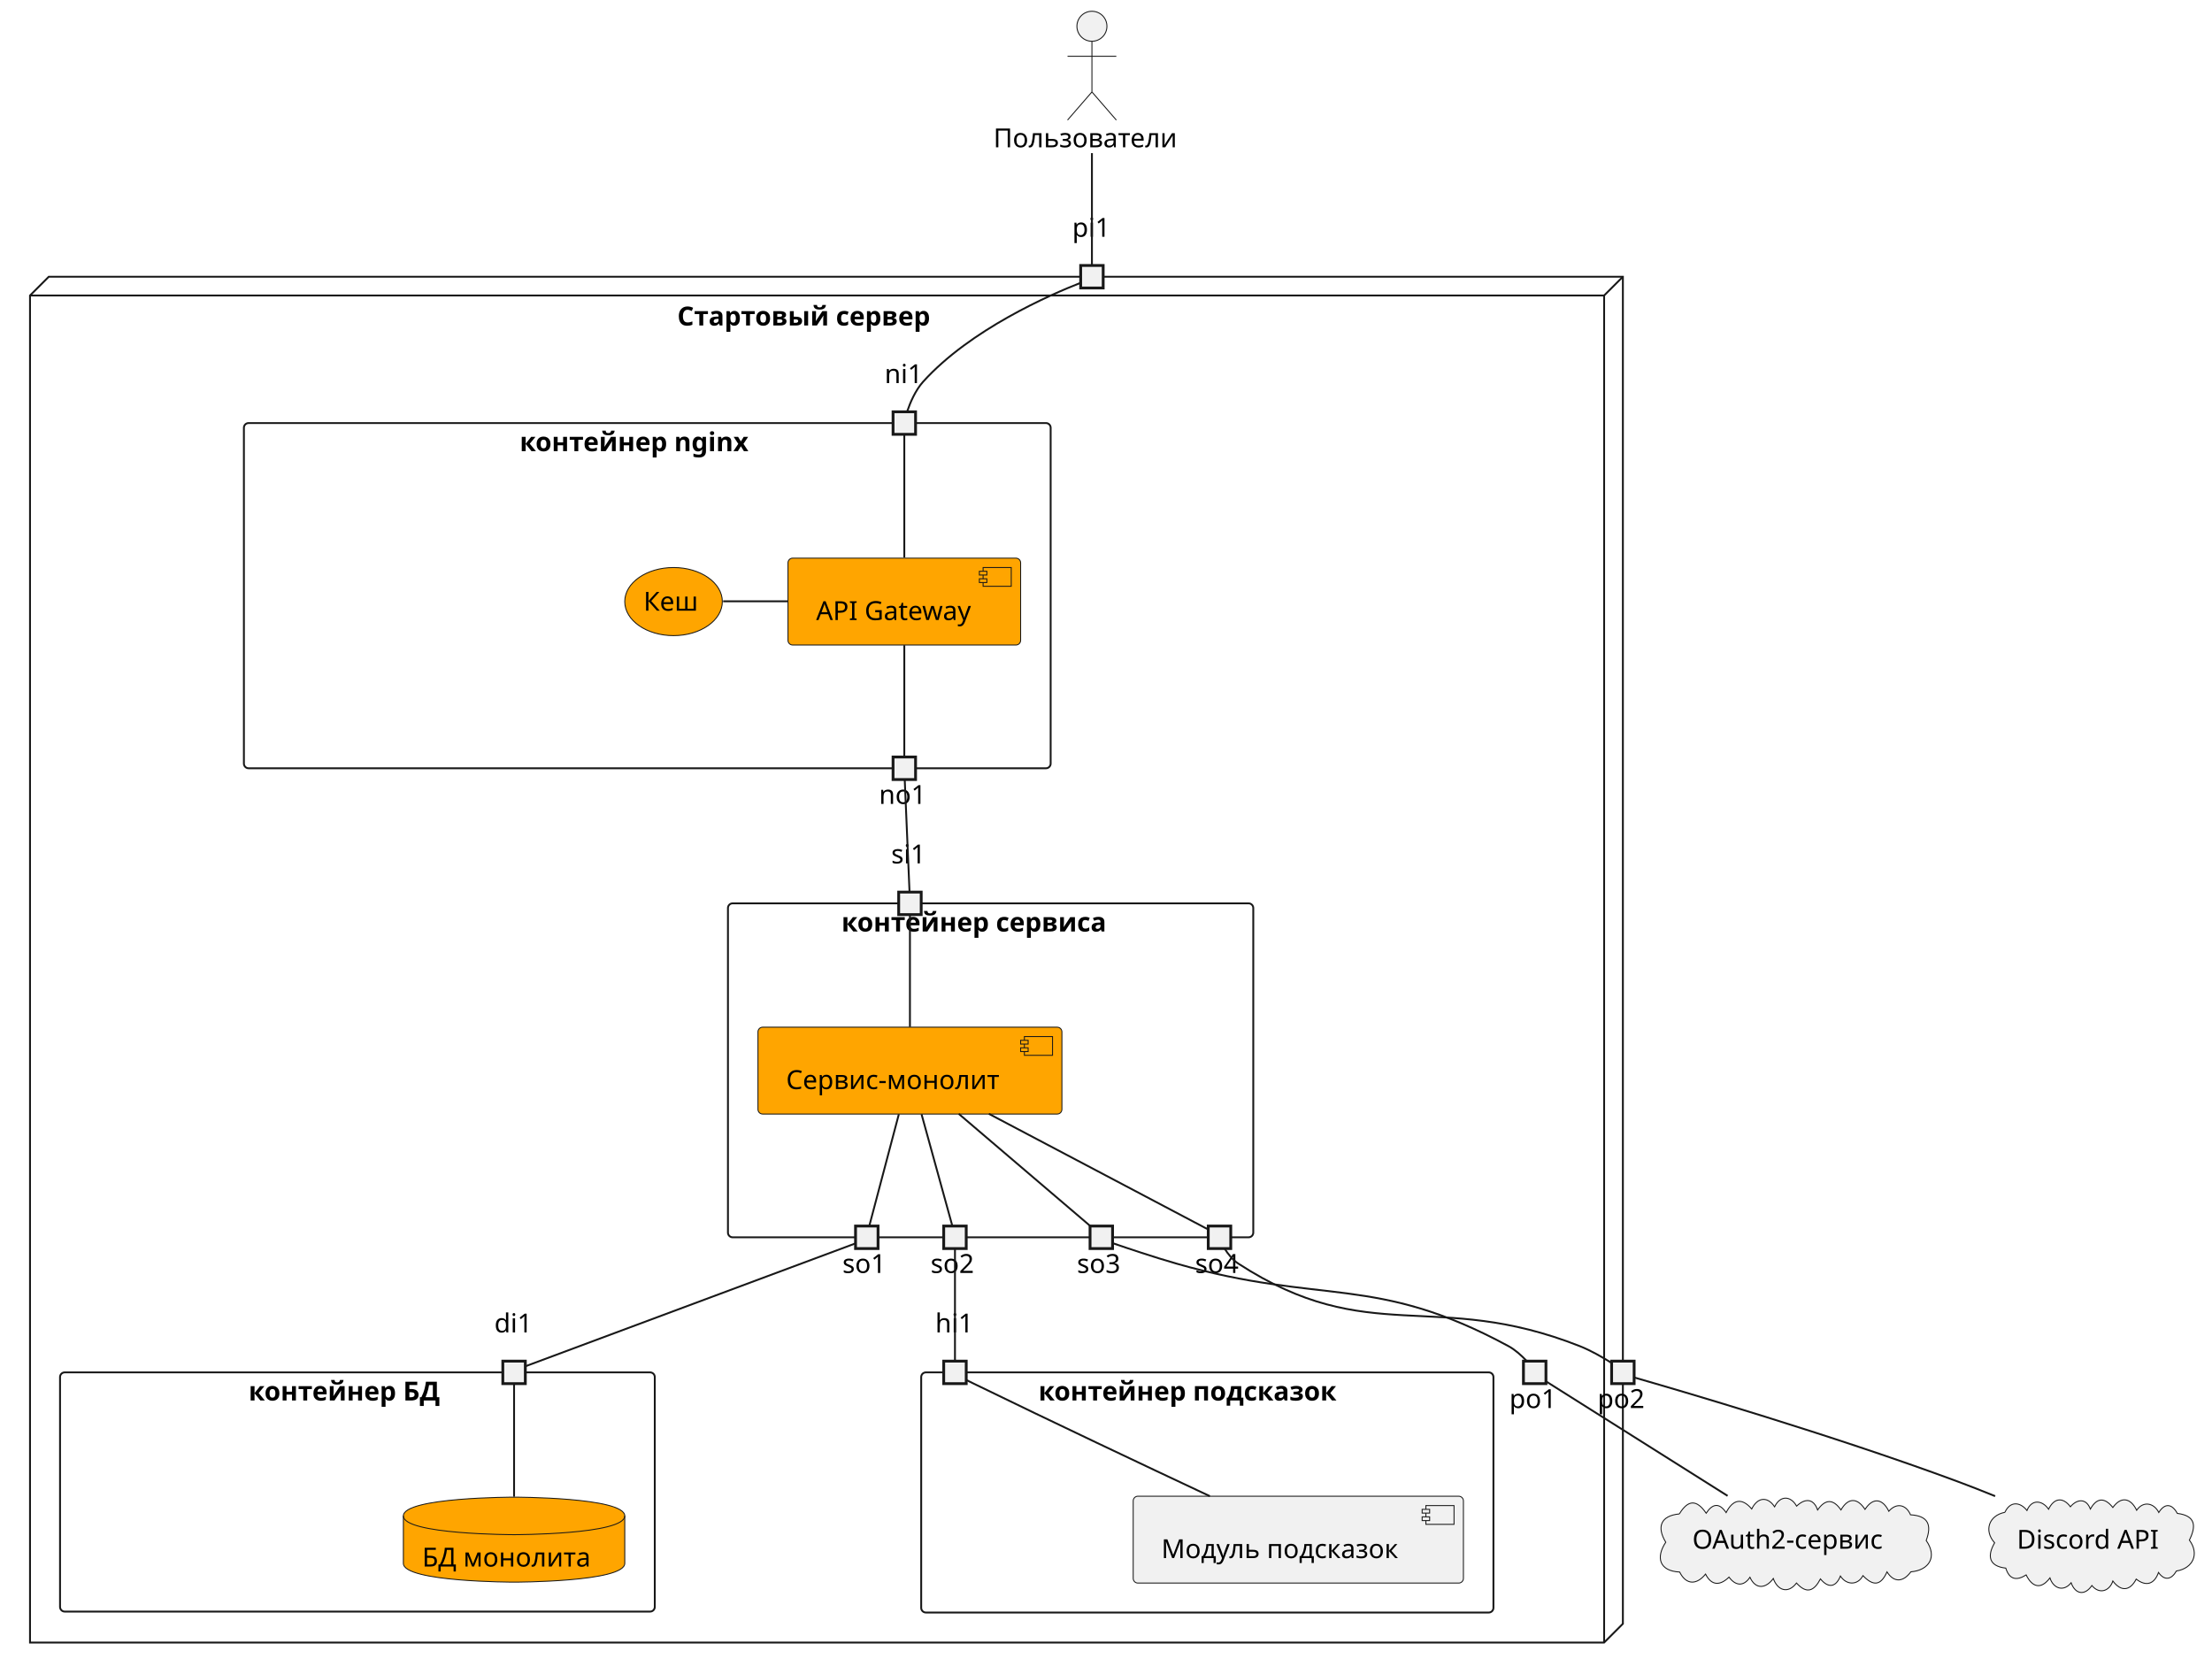
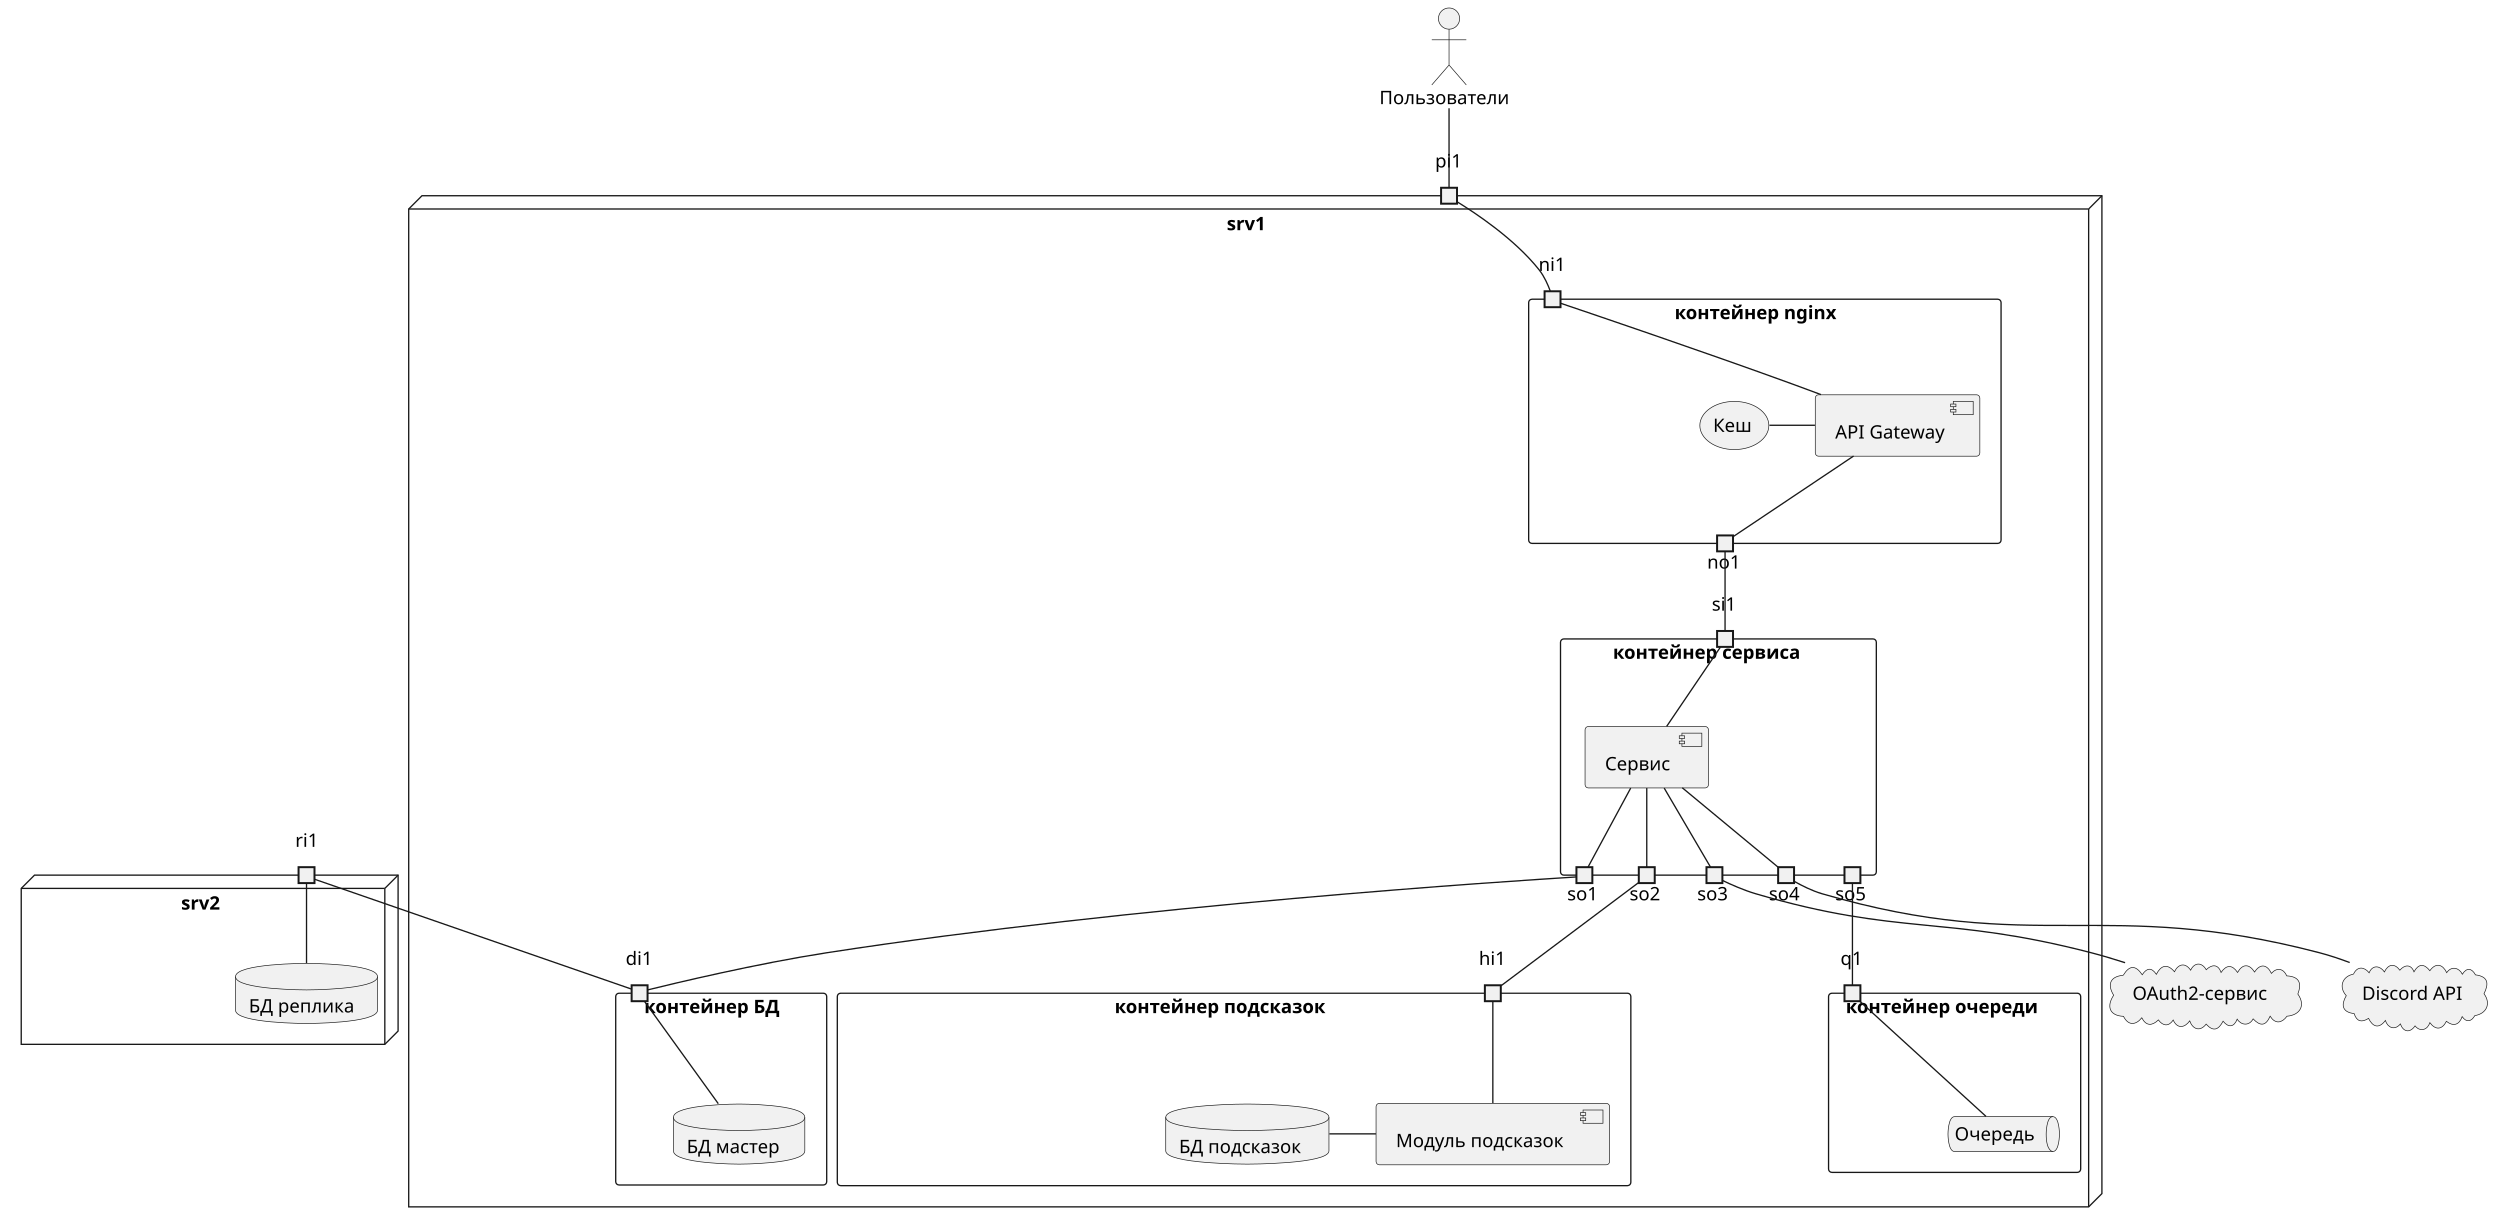
- <svg xmlns="http://www.w3.org/2000/svg" contentStyleType="text/css" height="892px" preserveAspectRatio="none" style="width:1179px;height:892px;background:#FFFFFF;" version="1.1" viewBox="0 0 1179 892" width="1179px" zoomAndPan="magnify">
+ <svg xmlns="http://www.w3.org/2000/svg" contentStyleType="text/css" height="926px" preserveAspectRatio="none" style="width:1884px;height:926px;background:#FFFFFF;" version="1.1" viewBox="0 0 1884 926" width="1884px" zoomAndPan="magnify">
  <defs />
  <g>
-     <g id="cluster_Стартовый сервер">
-       <polygon fill="none" points="16,157.5,26,147.5,865,147.5,865,865.5,855,875.5,16,875.5,16,157.5" style="stroke:#181818;stroke-width:1.0;" />
-       <line style="stroke:#181818;stroke-width:1.0;" x1="855" x2="865" y1="157.5" y2="147.5" />
-       <line style="stroke:#181818;stroke-width:1.0;" x1="16" x2="855" y1="157.5" y2="157.5" />
-       <line style="stroke:#181818;stroke-width:1.0;" x1="855" x2="855" y1="157.5" y2="875.5" />
-       <text fill="#000000" font-family="sans-serif" font-size="14" font-weight="bold" lengthAdjust="spacing" textLength="151" x="361" y="173.495">Стартовый сервер</text>
+     <g id="cluster_srv1">
+       <polygon fill="none" points="308,157.5,318,147.5,1584,147.5,1584,899.5,1574,909.5,308,909.5,308,157.5" style="stroke:#181818;stroke-width:1.0;" />
+       <line style="stroke:#181818;stroke-width:1.0;" x1="1574" x2="1584" y1="157.5" y2="147.5" />
+       <line style="stroke:#181818;stroke-width:1.0;" x1="308" x2="1574" y1="157.5" y2="157.5" />
+       <line style="stroke:#181818;stroke-width:1.0;" x1="1574" x2="1574" y1="157.5" y2="909.5" />
+       <text fill="#000000" font-family="sans-serif" font-size="14" font-weight="bold" lengthAdjust="spacing" textLength="35" x="924.5" y="173.495">srv1</text>
    </g>
    <g id="cluster_контейнер nginx">
-       <rect fill="none" height="184" rx="2.5" ry="2.5" style="stroke:#181818;stroke-width:1.0;" width="430" x="130" y="225.5" />
-       <text fill="#000000" font-family="sans-serif" font-size="14" font-weight="bold" lengthAdjust="spacing" textLength="136" x="277" y="240.495">контейнер nginx</text>
+       <rect fill="none" height="184" rx="2.5" ry="2.5" style="stroke:#181818;stroke-width:1.0;" width="356" x="1152" y="225.5" />
+       <text fill="#000000" font-family="sans-serif" font-size="14" font-weight="bold" lengthAdjust="spacing" textLength="136" x="1262" y="240.495">контейнер nginx</text>
    </g>
    <g id="cluster_контейнер сервиса">
-       <rect fill="none" height="178" rx="2.5" ry="2.5" style="stroke:#181818;stroke-width:1.0;" width="280" x="388" y="481.5" />
-       <text fill="#000000" font-family="sans-serif" font-size="14" font-weight="bold" lengthAdjust="spacing" textLength="159" x="448.5" y="496.495">контейнер сервиса</text>
+       <rect fill="none" height="178" rx="2.5" ry="2.5" style="stroke:#181818;stroke-width:1.0;" width="238" x="1176" y="481.5" />
+       <text fill="#000000" font-family="sans-serif" font-size="14" font-weight="bold" lengthAdjust="spacing" textLength="159" x="1215.5" y="496.495">контейнер сервиса</text>
    </g>
    <g id="cluster_контейнер БД">
-       <rect fill="none" height="127.5" rx="2.5" ry="2.5" style="stroke:#181818;stroke-width:1.0;" width="317" x="32" y="731.5" />
-       <text fill="#000000" font-family="sans-serif" font-size="14" font-weight="bold" lengthAdjust="spacing" textLength="116" x="132.5" y="746.495">контейнер БД</text>
+       <rect fill="none" height="144.5" rx="2.5" ry="2.5" style="stroke:#181818;stroke-width:1.0;" width="159" x="464" y="748.5" />
+       <text fill="#000000" font-family="sans-serif" font-size="14" font-weight="bold" lengthAdjust="spacing" textLength="116" x="485.5" y="763.495">контейнер БД</text>
+     </g>
+     <g id="cluster_контейнер очереди">
+       <rect fill="none" height="135" rx="2.5" ry="2.5" style="stroke:#181818;stroke-width:1.0;" width="190" x="1378" y="748.5" />
+       <text fill="#000000" font-family="sans-serif" font-size="14" font-weight="bold" lengthAdjust="spacing" textLength="164" x="1391" y="763.495">контейнер очереди</text>
    </g>
    <g id="cluster_контейнер подсказок">
-       <rect fill="none" height="128" rx="2.5" ry="2.5" style="stroke:#181818;stroke-width:1.0;" width="305" x="491" y="731.5" />
-       <text fill="#000000" font-family="sans-serif" font-size="14" font-weight="bold" lengthAdjust="spacing" textLength="180" x="553.5" y="746.495">контейнер подсказок</text>
+       <rect fill="none" height="145" rx="2.5" ry="2.5" style="stroke:#181818;stroke-width:1.0;" width="598" x="631" y="748.5" />
+       <text fill="#000000" font-family="sans-serif" font-size="14" font-weight="bold" lengthAdjust="spacing" textLength="180" x="840" y="763.495">контейнер подсказок</text>
    </g>
-     <text fill="#000000" font-family="sans-serif" font-size="14" lengthAdjust="spacing" textLength="21" x="571.5" y="126.198">pi1</text>
-     <rect fill="#F1F1F1" height="12" style="stroke:#181818;stroke-width:1.5;" width="12" x="576" y="141.5" />
-     <text fill="#000000" font-family="sans-serif" font-size="14" lengthAdjust="spacing" textLength="27" x="804.5" y="750.495">po1</text>
-     <rect fill="#F1F1F1" height="12" style="stroke:#181818;stroke-width:1.5;" width="12" x="812" y="725.5" />
-     <text fill="#000000" font-family="sans-serif" font-size="14" lengthAdjust="spacing" textLength="27" x="851.5" y="750.495">po2</text>
-     <rect fill="#F1F1F1" height="12" style="stroke:#181818;stroke-width:1.5;" width="12" x="859" y="725.5" />
-     <text fill="#000000" font-family="sans-serif" font-size="14" lengthAdjust="spacing" textLength="21" x="471.5" y="204.198">ni1</text>
-     <rect fill="#F1F1F1" height="12" style="stroke:#181818;stroke-width:1.5;" width="12" x="476" y="219.5" />
-     <text fill="#000000" font-family="sans-serif" font-size="14" lengthAdjust="spacing" textLength="27" x="468.5" y="428.495">no1</text>
-     <rect fill="#F1F1F1" height="12" style="stroke:#181818;stroke-width:1.5;" width="12" x="476" y="403.5" />
+     <g id="cluster_srv2">
+       <polygon fill="none" points="16,669.5,26,659.5,300,659.5,300,777,290,787,16,787,16,669.5" style="stroke:#181818;stroke-width:1.0;" />
+       <line style="stroke:#181818;stroke-width:1.0;" x1="290" x2="300" y1="669.5" y2="659.5" />
+       <line style="stroke:#181818;stroke-width:1.0;" x1="16" x2="290" y1="669.5" y2="669.5" />
+       <line style="stroke:#181818;stroke-width:1.0;" x1="290" x2="290" y1="669.5" y2="787" />
+       <text fill="#000000" font-family="sans-serif" font-size="14" font-weight="bold" lengthAdjust="spacing" textLength="35" x="136.5" y="685.495">srv2</text>
+     </g>
+     <text fill="#000000" font-family="sans-serif" font-size="14" lengthAdjust="spacing" textLength="21" x="1081.5" y="126.198">pi1</text>
+     <rect fill="#F1F1F1" height="12" style="stroke:#181818;stroke-width:1.5;" width="12" x="1086" y="141.5" />
+     <text fill="#000000" font-family="sans-serif" font-size="14" lengthAdjust="spacing" textLength="21" x="1159.5" y="204.198">ni1</text>
+     <rect fill="#F1F1F1" height="12" style="stroke:#181818;stroke-width:1.5;" width="12" x="1164" y="219.5" />
+     <text fill="#000000" font-family="sans-serif" font-size="14" lengthAdjust="spacing" textLength="27" x="1286.5" y="428.495">no1</text>
+     <rect fill="#F1F1F1" height="12" style="stroke:#181818;stroke-width:1.5;" width="12" x="1294" y="403.5" />
    <g id="elem_gateway">
-       <rect fill="#FFA500" height="46.297" rx="2.5" ry="2.5" style="stroke:#181818;stroke-width:0.5;" width="124" x="420" y="297.5" />
-       <rect fill="#FFA500" height="10" style="stroke:#181818;stroke-width:0.5;" width="15" x="524" y="302.5" />
-       <rect fill="#FFA500" height="2" style="stroke:#181818;stroke-width:0.5;" width="4" x="522" y="304.5" />
-       <rect fill="#FFA500" height="2" style="stroke:#181818;stroke-width:0.5;" width="4" x="522" y="308.5" />
-       <text fill="#000000" font-family="sans-serif" font-size="14" lengthAdjust="spacing" textLength="84" x="435" y="330.495">API Gateway</text>
+       <rect fill="#F1F1F1" height="46.297" rx="2.5" ry="2.5" style="stroke:#181818;stroke-width:0.5;" width="124" x="1368" y="297.5" />
+       <rect fill="#F1F1F1" height="10" style="stroke:#181818;stroke-width:0.5;" width="15" x="1472" y="302.5" />
+       <rect fill="#F1F1F1" height="2" style="stroke:#181818;stroke-width:0.5;" width="4" x="1470" y="304.5" />
+       <rect fill="#F1F1F1" height="2" style="stroke:#181818;stroke-width:0.5;" width="4" x="1470" y="308.5" />
+       <text fill="#000000" font-family="sans-serif" font-size="14" lengthAdjust="spacing" textLength="84" x="1383" y="330.495">API Gateway</text>
    </g>
    <g id="elem_cache">
-       <rect fill="#FFA500" height="36.297" rx="35" ry="35" style="stroke:#181818;stroke-width:0.5;" width="52" x="333" y="302.5" />
-       <text fill="#000000" font-family="sans-serif" font-size="14" lengthAdjust="spacing" textLength="32" x="343" y="325.495">Кеш</text>
+       <rect fill="#F1F1F1" height="36.297" rx="35" ry="35" style="stroke:#181818;stroke-width:0.5;" width="52" x="1281" y="302.5" />
+       <text fill="#000000" font-family="sans-serif" font-size="14" lengthAdjust="spacing" textLength="32" x="1291" y="325.495">Кеш</text>
    </g>
-     <text fill="#000000" font-family="sans-serif" font-size="14" lengthAdjust="spacing" textLength="20" x="475" y="460.198">si1</text>
-     <rect fill="#F1F1F1" height="12" style="stroke:#181818;stroke-width:1.5;" width="12" x="479" y="475.5" />
+     <text fill="#000000" font-family="sans-serif" font-size="14" lengthAdjust="spacing" textLength="20" x="1290" y="460.198">si1</text>
+     <rect fill="#F1F1F1" height="12" style="stroke:#181818;stroke-width:1.5;" width="12" x="1294" y="475.5" />
    <g id="elem_service">
-       <rect fill="#FFA500" height="46.297" rx="2.5" ry="2.5" style="stroke:#181818;stroke-width:0.5;" width="162" x="404" y="547.5" />
-       <rect fill="#FFA500" height="10" style="stroke:#181818;stroke-width:0.5;" width="15" x="546" y="552.5" />
-       <rect fill="#FFA500" height="2" style="stroke:#181818;stroke-width:0.5;" width="4" x="544" y="554.5" />
-       <rect fill="#FFA500" height="2" style="stroke:#181818;stroke-width:0.5;" width="4" x="544" y="558.5" />
-       <text fill="#000000" font-family="sans-serif" font-size="14" lengthAdjust="spacing" textLength="122" x="419" y="580.495">Сервис-монолит</text>
+       <rect fill="#F1F1F1" height="46.297" rx="2.5" ry="2.5" style="stroke:#181818;stroke-width:0.5;" width="93" x="1194.5" y="547.5" />
+       <rect fill="#F1F1F1" height="10" style="stroke:#181818;stroke-width:0.5;" width="15" x="1267.5" y="552.5" />
+       <rect fill="#F1F1F1" height="2" style="stroke:#181818;stroke-width:0.5;" width="4" x="1265.5" y="554.5" />
+       <rect fill="#F1F1F1" height="2" style="stroke:#181818;stroke-width:0.5;" width="4" x="1265.5" y="558.5" />
+       <text fill="#000000" font-family="sans-serif" font-size="14" lengthAdjust="spacing" textLength="53" x="1209.5" y="580.495">Сервис</text>
    </g>
-     <text fill="#000000" font-family="sans-serif" font-size="14" lengthAdjust="spacing" textLength="26" x="449" y="678.495">so1</text>
-     <rect fill="#F1F1F1" height="12" style="stroke:#181818;stroke-width:1.5;" width="12" x="456" y="653.5" />
-     <text fill="#000000" font-family="sans-serif" font-size="14" lengthAdjust="spacing" textLength="26" x="496" y="678.495">so2</text>
-     <rect fill="#F1F1F1" height="12" style="stroke:#181818;stroke-width:1.5;" width="12" x="503" y="653.5" />
-     <text fill="#000000" font-family="sans-serif" font-size="14" lengthAdjust="spacing" textLength="26" x="574" y="678.495">so3</text>
-     <rect fill="#F1F1F1" height="12" style="stroke:#181818;stroke-width:1.5;" width="12" x="581" y="653.5" />
-     <text fill="#000000" font-family="sans-serif" font-size="14" lengthAdjust="spacing" textLength="26" x="637" y="678.495">so4</text>
-     <rect fill="#F1F1F1" height="12" style="stroke:#181818;stroke-width:1.5;" width="12" x="644" y="653.5" />
-     <text fill="#000000" font-family="sans-serif" font-size="14" lengthAdjust="spacing" textLength="21" x="263.5" y="710.198">di1</text>
-     <rect fill="#F1F1F1" height="12" style="stroke:#181818;stroke-width:1.5;" width="12" x="268" y="725.5" />
+     <text fill="#000000" font-family="sans-serif" font-size="14" lengthAdjust="spacing" textLength="26" x="1181" y="678.495">so1</text>
+     <rect fill="#F1F1F1" height="12" style="stroke:#181818;stroke-width:1.5;" width="12" x="1188" y="653.5" />
+     <text fill="#000000" font-family="sans-serif" font-size="14" lengthAdjust="spacing" textLength="26" x="1228" y="678.495">so2</text>
+     <rect fill="#F1F1F1" height="12" style="stroke:#181818;stroke-width:1.5;" width="12" x="1235" y="653.5" />
+     <text fill="#000000" font-family="sans-serif" font-size="14" lengthAdjust="spacing" textLength="26" x="1279" y="678.495">so3</text>
+     <rect fill="#F1F1F1" height="12" style="stroke:#181818;stroke-width:1.5;" width="12" x="1286" y="653.5" />
+     <text fill="#000000" font-family="sans-serif" font-size="14" lengthAdjust="spacing" textLength="26" x="1333" y="678.495">so4</text>
+     <rect fill="#F1F1F1" height="12" style="stroke:#181818;stroke-width:1.5;" width="12" x="1340" y="653.5" />
+     <text fill="#000000" font-family="sans-serif" font-size="14" lengthAdjust="spacing" textLength="26" x="1383" y="678.495">so5</text>
+     <rect fill="#F1F1F1" height="12" style="stroke:#181818;stroke-width:1.5;" width="12" x="1390" y="653.5" />
+     <text fill="#000000" font-family="sans-serif" font-size="14" lengthAdjust="spacing" textLength="21" x="471.5" y="727.198">di1</text>
+     <rect fill="#F1F1F1" height="12" style="stroke:#181818;stroke-width:1.5;" width="12" x="476" y="742.5" />
    <g id="elem_db">
-       <path d="M215,808 C215,798 274,798 274,798 C274,798 333,798 333,808 L333,833.297 C333,843.297 274,843.297 274,843.297 C274,843.297 215,843.297 215,833.297 L215,808 " fill="#FFA500" style="stroke:#181818;stroke-width:0.5;" />
-       <path d="M215,808 C215,818 274,818 274,818 C274,818 333,818 333,808 " fill="none" style="stroke:#181818;stroke-width:0.5;" />
-       <text fill="#000000" font-family="sans-serif" font-size="14" lengthAdjust="spacing" textLength="98" x="225" y="834.995">БД монолита</text>
+       <path d="M507.5,842 C507.5,832 557,832 557,832 C557,832 606.5,832 606.5,842 L606.5,867.297 C606.5,877.297 557,877.297 557,877.297 C557,877.297 507.5,877.297 507.5,867.297 L507.5,842 " fill="#F1F1F1" style="stroke:#181818;stroke-width:0.5;" />
+       <path d="M507.5,842 C507.5,852 557,852 557,852 C557,852 606.5,852 606.5,842 " fill="none" style="stroke:#181818;stroke-width:0.5;" />
+       <text fill="#000000" font-family="sans-serif" font-size="14" lengthAdjust="spacing" textLength="79" x="517.5" y="868.995">БД мастер</text>
    </g>
-     <text fill="#000000" font-family="sans-serif" font-size="14" lengthAdjust="spacing" textLength="21" x="498.5" y="710.198">hi1</text>
-     <rect fill="#F1F1F1" height="12" style="stroke:#181818;stroke-width:1.5;" width="12" x="503" y="725.5" />
+     <text fill="#000000" font-family="sans-serif" font-size="14" lengthAdjust="spacing" textLength="18" x="1387" y="727.198">q1</text>
+     <rect fill="#F1F1F1" height="12" style="stroke:#181818;stroke-width:1.5;" width="12" x="1390" y="742.5" />
+     <g id="elem_coreQueue">
+       <path d="M1473,841.5 L1547,841.5 C1552,841.5 1552,854.648 1552,854.648 C1552,854.648 1552,867.797 1547,867.797 L1473,867.797 C1468,867.797 1468,854.648 1468,854.648 C1468,854.648 1468,841.5 1473,841.5 " fill="#F1F1F1" style="stroke:#181818;stroke-width:0.5;" />
+       <path d="M1547,841.5 C1542,841.5 1542,854.648 1542,854.648 C1542,867.797 1547,867.797 1547,867.797 " fill="none" style="stroke:#181818;stroke-width:0.5;" />
+       <text fill="#000000" font-family="sans-serif" font-size="14" lengthAdjust="spacing" textLength="64" x="1473" y="859.495">Очередь</text>
+     </g>
+     <text fill="#000000" font-family="sans-serif" font-size="14" lengthAdjust="spacing" textLength="21" x="1114.5" y="727.198">hi1</text>
+     <rect fill="#F1F1F1" height="12" style="stroke:#181818;stroke-width:1.5;" width="12" x="1119" y="742.5" />
    <g id="elem_hint">
-       <rect fill="#F1F1F1" height="46.297" rx="2.5" ry="2.5" style="stroke:#181818;stroke-width:0.5;" width="176" x="604" y="797.5" />
-       <rect fill="#F1F1F1" height="10" style="stroke:#181818;stroke-width:0.5;" width="15" x="760" y="802.5" />
-       <rect fill="#F1F1F1" height="2" style="stroke:#181818;stroke-width:0.5;" width="4" x="758" y="804.5" />
-       <rect fill="#F1F1F1" height="2" style="stroke:#181818;stroke-width:0.5;" width="4" x="758" y="808.5" />
-       <text fill="#000000" font-family="sans-serif" font-size="14" lengthAdjust="spacing" textLength="136" x="619" y="830.495">Модуль подсказок</text>
+       <rect fill="#F1F1F1" height="46.297" rx="2.5" ry="2.5" style="stroke:#181818;stroke-width:0.5;" width="176" x="1037" y="831.5" />
+       <rect fill="#F1F1F1" height="10" style="stroke:#181818;stroke-width:0.5;" width="15" x="1193" y="836.5" />
+       <rect fill="#F1F1F1" height="2" style="stroke:#181818;stroke-width:0.5;" width="4" x="1191" y="838.5" />
+       <rect fill="#F1F1F1" height="2" style="stroke:#181818;stroke-width:0.5;" width="4" x="1191" y="842.5" />
+       <text fill="#000000" font-family="sans-serif" font-size="14" lengthAdjust="spacing" textLength="136" x="1052" y="864.495">Модуль подсказок</text>
+     </g>
+     <g id="elem_hintDb">
+       <path d="M878.5,842 C878.5,832 940,832 940,832 C940,832 1001.5,832 1001.5,842 L1001.5,867.297 C1001.5,877.297 940,877.297 940,877.297 C940,877.297 878.5,877.297 878.5,867.297 L878.5,842 " fill="#F1F1F1" style="stroke:#181818;stroke-width:0.5;" />
+       <path d="M878.5,842 C878.5,852 940,852 940,852 C940,852 1001.5,852 1001.5,842 " fill="none" style="stroke:#181818;stroke-width:0.5;" />
+       <text fill="#000000" font-family="sans-serif" font-size="14" lengthAdjust="spacing" textLength="103" x="888.5" y="868.995">БД подсказок</text>
+     </g>
+     <text fill="#000000" font-family="sans-serif" font-size="14" lengthAdjust="spacing" textLength="17" x="222.5" y="638.198">ri1</text>
+     <rect fill="#F1F1F1" height="12" style="stroke:#181818;stroke-width:1.5;" width="12" x="225" y="653.5" />
+     <g id="elem_replica">
+       <path d="M177.5,736 C177.5,726 231,726 231,726 C231,726 284.5,726 284.5,736 L284.5,761.297 C284.5,771.297 231,771.297 231,771.297 C231,771.297 177.5,771.297 177.5,761.297 L177.5,736 " fill="#F1F1F1" style="stroke:#181818;stroke-width:0.5;" />
+       <path d="M177.5,736 C177.5,746 231,746 231,746 C231,746 284.5,746 284.5,736 " fill="none" style="stroke:#181818;stroke-width:0.5;" />
+       <text fill="#000000" font-family="sans-serif" font-size="14" lengthAdjust="spacing" textLength="87" x="187.5" y="762.995">БД реплика</text>
    </g>
    <g id="elem_users">
-       <ellipse cx="582" cy="14" fill="#F1F1F1" rx="8" ry="8" style="stroke:#181818;stroke-width:0.5;" />
-       <path d="M582,22 L582,49 M569,30 L595,30 M582,49 L569,64 M582,49 L595,64 " fill="none" style="stroke:#181818;stroke-width:0.5;" />
-       <text fill="#000000" font-family="sans-serif" font-size="14" lengthAdjust="spacing" textLength="105" x="529.5" y="78.495">Пользователи</text>
+       <ellipse cx="1092" cy="14" fill="#F1F1F1" rx="8" ry="8" style="stroke:#181818;stroke-width:0.5;" />
+       <path d="M1092,22 L1092,49 M1079,30 L1105,30 M1092,49 L1079,64 M1092,49 L1105,64 " fill="none" style="stroke:#181818;stroke-width:0.5;" />
+       <text fill="#000000" font-family="sans-serif" font-size="14" lengthAdjust="spacing" textLength="105" x="1039.5" y="78.495">Пользователи</text>
    </g>
    <g id="elem_oauth2">
-       <path d="M895.097,806.947 C899.74,799.275 904.337,799.157 909.389,806.559 C912.768,801.443 916.334,800.773 920.028,806.241 C923.543,799.363 928.277,797.955 933.67,804.304 C936.549,798.345 941.849,797.136 945.868,803.143 C948.764,797.084 954.336,797.038 957.598,802.779 C961.801,798.729 966.518,798.327 968.788,804.828 C972.899,798.923 977.108,798.842 981.23,804.817 C985.071,798.189 989.914,798.179 994.058,804.518 C998.376,797.857 1003.477,798.809 1006.741,805.518 C1010.808,800.829 1015.918,801.868 1018.311,807.411 C1027.836,807.947 1029.725,812.896 1026.669,821.108 C1032.716,829.75 1028.296,836.967 1018.471,837.824 C1014.6,843.103 1009.657,843.934 1005.772,837.84 C1002.414,845.366 998.378,845.482 992.96,839.845 C990.043,845.254 984.05,844.85 980.945,840.067 C978.462,846.235 974.384,846.563 970.308,841.587 C966.946,847.985 963.048,849.877 957.536,843.787 C952.915,849.821 947.39,847.608 945.169,841.369 C941.385,846.57 935.871,847.614 932.726,840.712 C929.293,845.871 924.922,845.223 921.568,840.62 C916.902,845.183 912.326,845.408 909.057,839.023 C904.488,844.698 898.813,845.082 895.267,837.924 C884.4,837.407 882.45,830.134 887.852,822.028 C882.922,813.939 885.111,807.871 895.097,806.947 " fill="#F1F1F1" style="stroke:#181818;stroke-width:0.5;" />
-       <text fill="#000000" font-family="sans-serif" font-size="14" lengthAdjust="spacing" textLength="108" x="902" y="825.495">OAuth2-сервис</text>
+       <path d="M1600.097,734.947 C1604.739,727.275 1609.337,727.157 1614.389,734.559 C1617.768,729.443 1621.334,728.773 1625.028,734.241 C1628.543,727.363 1633.277,725.955 1638.67,732.304 C1641.549,726.345 1646.849,725.136 1650.868,731.143 C1653.764,725.084 1659.336,725.038 1662.598,730.779 C1666.801,726.729 1671.518,726.327 1673.789,732.828 C1677.899,726.923 1682.108,726.842 1686.23,732.817 C1690.071,726.189 1694.914,726.179 1699.058,732.518 C1703.376,725.857 1708.477,726.809 1711.741,733.518 C1715.808,728.829 1720.918,729.868 1723.311,735.411 C1732.836,735.947 1734.725,740.896 1731.669,749.108 C1737.716,757.75 1733.296,764.967 1723.471,765.824 C1719.6,771.103 1714.657,771.934 1710.772,765.84 C1707.414,773.366 1703.378,773.482 1697.96,767.845 C1695.043,773.254 1689.05,772.85 1685.945,768.067 C1683.462,774.235 1679.384,774.563 1675.307,769.587 C1671.946,775.985 1668.048,777.877 1662.536,771.787 C1657.915,777.821 1652.39,775.608 1650.169,769.369 C1646.386,774.57 1640.871,775.614 1637.726,768.712 C1634.293,773.871 1629.922,773.223 1626.569,768.62 C1621.902,773.183 1617.325,773.408 1614.056,767.023 C1609.488,772.698 1603.813,773.082 1600.267,765.924 C1589.4,765.407 1587.45,758.134 1592.852,750.028 C1587.922,741.939 1590.111,735.871 1600.097,734.947 " fill="#F1F1F1" style="stroke:#181818;stroke-width:0.5;" />
+       <text fill="#000000" font-family="sans-serif" font-size="14" lengthAdjust="spacing" textLength="108" x="1607" y="753.495">OAuth2-сервис</text>
    </g>
    <g id="elem_discord">
-       <path d="M1068.615,806.089 C1071.37,800.018 1076.721,800.452 1080.375,805.103 C1082.968,798.807 1088.667,799.709 1091.895,804.44 C1094.72,798.525 1099.423,797.654 1103.534,803.125 C1106.985,799.029 1111.885,798.345 1114.179,804.345 C1117.669,798.071 1121.846,798.115 1126.145,803.515 C1130.694,797.208 1135.756,798.608 1138.842,804.98 C1142.404,799.819 1148.102,801.124 1150.637,806.167 C1153.93,800.911 1157.733,801.563 1160.514,806.655 C1170.431,807.928 1170.593,813.51 1166.947,820.906 C1172.457,828.351 1168.821,835.95 1160.02,837.377 C1157.483,841.851 1153.771,842.848 1150.486,838.155 C1148.265,844.383 1143.914,845.841 1138.608,841.683 C1135.312,848.106 1130.457,848.453 1126.158,842.709 C1124.384,848.098 1118.961,849.981 1114.976,845.121 C1111.167,850.673 1106.164,849.825 1103.912,843.652 C1099.733,848.8 1094.354,846.52 1092.621,841.051 C1087.772,847.488 1083.16,846.005 1079.94,839.459 C1074.845,842.68 1071.046,842.014 1069.08,835.841 C1059.92,834.795 1059.141,829.171 1063.144,822.338 C1057.279,815.836 1060.097,807.749 1068.615,806.089 " fill="#F1F1F1" style="stroke:#181818;stroke-width:0.5;" />
-       <text fill="#000000" font-family="sans-serif" font-size="14" lengthAdjust="spacing" textLength="78" x="1075" y="825.495">Discord API</text>
+       <path d="M1773.615,734.089 C1776.37,728.018 1781.721,728.452 1785.375,733.103 C1787.968,726.807 1793.667,727.709 1796.895,732.44 C1799.72,726.525 1804.423,725.654 1808.534,731.125 C1811.985,727.029 1816.885,726.345 1819.179,732.345 C1822.669,726.071 1826.846,726.115 1831.145,731.515 C1835.694,725.208 1840.756,726.608 1843.842,732.98 C1847.404,727.819 1853.102,729.124 1855.637,734.167 C1858.93,728.911 1862.733,729.563 1865.514,734.655 C1875.431,735.928 1875.593,741.51 1871.947,748.906 C1877.457,756.351 1873.821,763.95 1865.02,765.377 C1862.483,769.851 1858.771,770.848 1855.486,766.155 C1853.265,772.383 1848.914,773.841 1843.608,769.683 C1840.312,776.106 1835.457,776.453 1831.158,770.709 C1829.384,776.098 1823.961,777.981 1819.976,773.121 C1816.167,778.673 1811.164,777.825 1808.912,771.652 C1804.733,776.8 1799.354,774.52 1797.621,769.051 C1792.772,775.488 1788.16,774.005 1784.94,767.459 C1779.845,770.68 1776.046,770.014 1774.08,763.841 C1764.92,762.795 1764.141,757.171 1768.144,750.338 C1762.279,743.836 1765.097,735.749 1773.615,734.089 " fill="#F1F1F1" style="stroke:#181818;stroke-width:0.5;" />
+       <text fill="#000000" font-family="sans-serif" font-size="14" lengthAdjust="spacing" textLength="78" x="1780" y="753.495">Discord API</text>
    </g>
    <g id="link_ni1_gateway">
-       <path d="M482,231.5 C482,243.65 482,275.32 482,297.16 " fill="none" id="ni1-gateway" style="stroke:#181818;stroke-width:1.0;" />
+       <path d="M1176.27,228.61 C1199.51,236.45 1282.84,264.7 1351,289.5 C1357.89,292.01 1365.11,294.68 1372.25,297.36 " fill="none" id="ni1-gateway" style="stroke:#181818;stroke-width:1.0;" />
    </g>
    <g id="link_gateway_no1">
-       <path d="M482,343.9 C482,364.04 482,392.14 482,403.47 " fill="none" id="gateway-no1" style="stroke:#181818;stroke-width:1.0;" />
+       <path d="M1396.86,343.68 C1365.87,364.42 1322.03,393.75 1306.09,404.42 " fill="none" id="gateway-no1" style="stroke:#181818;stroke-width:1.0;" />
    </g>
    <g id="link_cache_gateway">
-       <path d="M385.43,320.5 C396.87,320.5 408.31,320.5 419.75,320.5 " fill="none" id="cache-gateway" style="stroke:#181818;stroke-width:1.0;" />
+       <path d="M1333.43,320.5 C1344.87,320.5 1356.31,320.5 1367.75,320.5 " fill="none" id="cache-gateway" style="stroke:#181818;stroke-width:1.0;" />
    </g>
    <g id="link_si1_service">
-       <path d="M485,487.68 C485,499.17 485,527.34 485,547.41 " fill="none" id="si1-service" style="stroke:#181818;stroke-width:1.0;" />
+       <path d="M1296.49,487.68 C1288.7,499.17 1269.59,527.34 1255.98,547.41 " fill="none" id="si1-service" style="stroke:#181818;stroke-width:1.0;" />
    </g>
    <g id="link_service_so1">
-       <path d="M479.08,593.9 C473.75,614.04 466.32,642.14 463.33,653.47 " fill="none" id="service-so1" style="stroke:#181818;stroke-width:1.0;" />
+       <path d="M1228.9,593.9 C1218.02,614.04 1202.84,642.14 1196.72,653.47 " fill="none" id="service-so1" style="stroke:#181818;stroke-width:1.0;" />
    </g>
    <g id="link_service_so2">
-       <path d="M491.18,593.9 C496.74,614.04 504.49,642.14 507.61,653.47 " fill="none" id="service-so2" style="stroke:#181818;stroke-width:1.0;" />
+       <path d="M1241,593.9 C1241,614.04 1241,642.14 1241,653.47 " fill="none" id="service-so2" style="stroke:#181818;stroke-width:1.0;" />
    </g>
    <g id="link_service_so3">
-       <path d="M511,593.68 C534.61,613.82 567.72,642.05 581.07,653.44 " fill="none" id="service-so3" style="stroke:#181818;stroke-width:1.0;" />
+       <path d="M1254.13,593.9 C1265.94,614.04 1282.41,642.14 1289.05,653.47 " fill="none" id="service-so3" style="stroke:#181818;stroke-width:1.0;" />
    </g>
    <g id="link_service_so4">
-       <path d="M527.06,593.68 C567.55,615.02 625.29,645.47 643.94,655.31 " fill="none" id="service-so4" style="stroke:#181818;stroke-width:1.0;" />
+       <path d="M1267.77,593.68 C1292.07,613.82 1326.15,642.05 1339.9,653.44 " fill="none" id="service-so4" style="stroke:#181818;stroke-width:1.0;" />
    </g>
    <g id="link_di1_db">
-       <path d="M274,737.68 C274,749.24 274,777.7 274,797.79 " fill="none" id="di1-db" style="stroke:#181818;stroke-width:1.0;" />
+       <path d="M485.62,754.52 C495.51,768.23 523.45,806.98 541.3,831.73 " fill="none" id="di1-db" style="stroke:#181818;stroke-width:1.0;" />
+     </g>
+     <g id="link_q1_coreQueue">
+       <path d="M1401.5,754.52 C1418.67,770.18 1471.62,818.48 1496.64,841.31 " fill="none" id="q1-coreQueue" style="stroke:#181818;stroke-width:1.0;" />
    </g>
    <g id="link_hi1_hint">
-       <path d="M515.12,735.59 C516.4,736.22 517.74,736.89 519,737.5 C561.43,758.16 610.02,781.13 644.88,797.49 " fill="none" id="hi1-hint" style="stroke:#181818;stroke-width:1.0;" />
+       <path d="M1125,754.52 C1125,768.15 1125,806.52 1125,831.29 " fill="none" id="hi1-hint" style="stroke:#181818;stroke-width:1.0;" />
+     </g>
+     <g id="link_hintDb_hint">
+       <path d="M1001.79,854.5 C1013.5,854.5 1025.21,854.5 1036.92,854.5 " fill="none" id="hintDb-hint" style="stroke:#181818;stroke-width:1.0;" />
    </g>
    <g id="link_pi1_ni1">
-       <path d="M575.93,150.77 C560.14,156.94 517.25,175.47 492,203.5 C487.89,208.06 485.14,214.61 483.58,219.18 " fill="none" id="pi1-ni1" style="stroke:#181818;stroke-width:1.0;" />
+       <path d="M1098.02,152.05 C1110.89,159.9 1141.39,179.89 1160,203.5 C1163.8,208.32 1166.61,214.82 1168.27,219.31 " fill="none" id="pi1-ni1" style="stroke:#181818;stroke-width:1.0;" />
    </g>
    <g id="link_no1_si1">
-       <path d="M482.22,415.53 C482.76,428.32 484.21,461.98 484.77,475.13 " fill="none" id="no1-si1" style="stroke:#181818;stroke-width:1.0;" />
-     </g>
-     <g id="link_so3_po1">
-       <path d="M593.19,662.66 C601.02,665.36 614.93,670.04 627,673.5 C704.93,695.82 732.71,678.92 804,717.5 C807.62,719.46 811.01,722.57 813.56,725.26 " fill="none" id="so3-po1" style="stroke:#181818;stroke-width:1.0;" />
-     </g>
-     <g id="link_so4_po2">
-       <path d="M652.71,665.51 C654.44,668.26 656.94,671.51 660,673.5 C729.78,718.84 764.59,686.95 842,717.5 C847.97,719.86 854.29,723.52 858.79,726.36 " fill="none" id="so4-po2" style="stroke:#181818;stroke-width:1.0;" />
+       <path d="M1300,415.53 C1300,428.32 1300,461.98 1300,475.13 " fill="none" id="no1-si1" style="stroke:#181818;stroke-width:1.0;" />
    </g>
    <g id="link_so1_di1">
-       <path d="M455.74,662.83 C427.07,673.5 308.41,717.69 280.09,728.23 " fill="none" id="so1-di1" style="stroke:#181818;stroke-width:1.0;" />
+       <path d="M1187.77,660.88 C1142.13,663.68 854.39,682.25 623,718 C570.36,726.13 507.7,741.15 488.14,745.97 " fill="none" id="so1-di1" style="stroke:#181818;stroke-width:1.0;" />
    </g>
    <g id="link_so2_hi1">
-       <path d="M509,665.53 C509,678.32 509,711.98 509,725.13 " fill="none" id="so2-hi1" style="stroke:#181818;stroke-width:1.0;" />
+       <path d="M1234.76,665.18 C1214.62,680.28 1151.45,727.66 1131.27,742.8 " fill="none" id="so2-hi1" style="stroke:#181818;stroke-width:1.0;" />
+     </g>
+     <g id="link_so5_q1">
+       <path d="M1396,665.68 C1396,681.19 1396,727.12 1396,742.45 " fill="none" id="so5-q1" style="stroke:#181818;stroke-width:1.0;" />
+     </g>
+     <g id="link_ri1_replica">
+       <path d="M231,665.68 C231,677.24 231,705.7 231,725.79 " fill="none" id="ri1-replica" style="stroke:#181818;stroke-width:1.0;" />
    </g>
    <g id="link_users_pi1">
-       <path d="M582,81.61 C582,104.17 582,130.65 582,141.49 " fill="none" id="users-pi1" style="stroke:#181818;stroke-width:1.0;" />
+       <path d="M1092,81.61 C1092,104.17 1092,130.65 1092,141.49 " fill="none" id="users-pi1" style="stroke:#181818;stroke-width:1.0;" />
    </g>
-     <g id="link_po1_oauth2">
-       <path d="M824.29,736.46 C841.06,747.04 887.8,776.51 920.82,797.32 " fill="none" id="po1-oauth2" style="stroke:#181818;stroke-width:1.0;" />
+     <g id="link_so3_oauth2">
+       <path d="M1298.03,663.5 C1304.17,666.45 1314.04,670.87 1323,673.5 C1432.55,705.66 1465.49,689.3 1576,718 C1584.32,720.16 1592.98,722.75 1601.46,725.49 " fill="none" id="so3-oauth2" style="stroke:#181818;stroke-width:1.0;" />
    </g>
-     <g id="link_po2_discord">
-       <path d="M871.22,734.27 C894.23,740.87 976.67,764.92 1043,789.5 C1049.65,791.96 1056.59,794.69 1063.41,797.47 " fill="none" id="po2-discord" style="stroke:#181818;stroke-width:1.0;" />
+     <g id="link_so4_discord">
+       <path d="M1352.41,664.34 C1357.74,667.34 1365.61,671.35 1373,673.5 C1534.14,720.43 1585.63,675.51 1748,718 C1755.49,719.96 1763.23,722.55 1770.72,725.37 " fill="none" id="so4-discord" style="stroke:#181818;stroke-width:1.0;" />
+     </g>
+     <g id="link_ri1_di1">
+       <path d="M237.2,662.65 C271.78,674.63 440.38,733.07 475.56,745.27 " fill="none" id="ri1-di1" style="stroke:#181818;stroke-width:1.0;" />
    </g>
  </g>
</svg>
